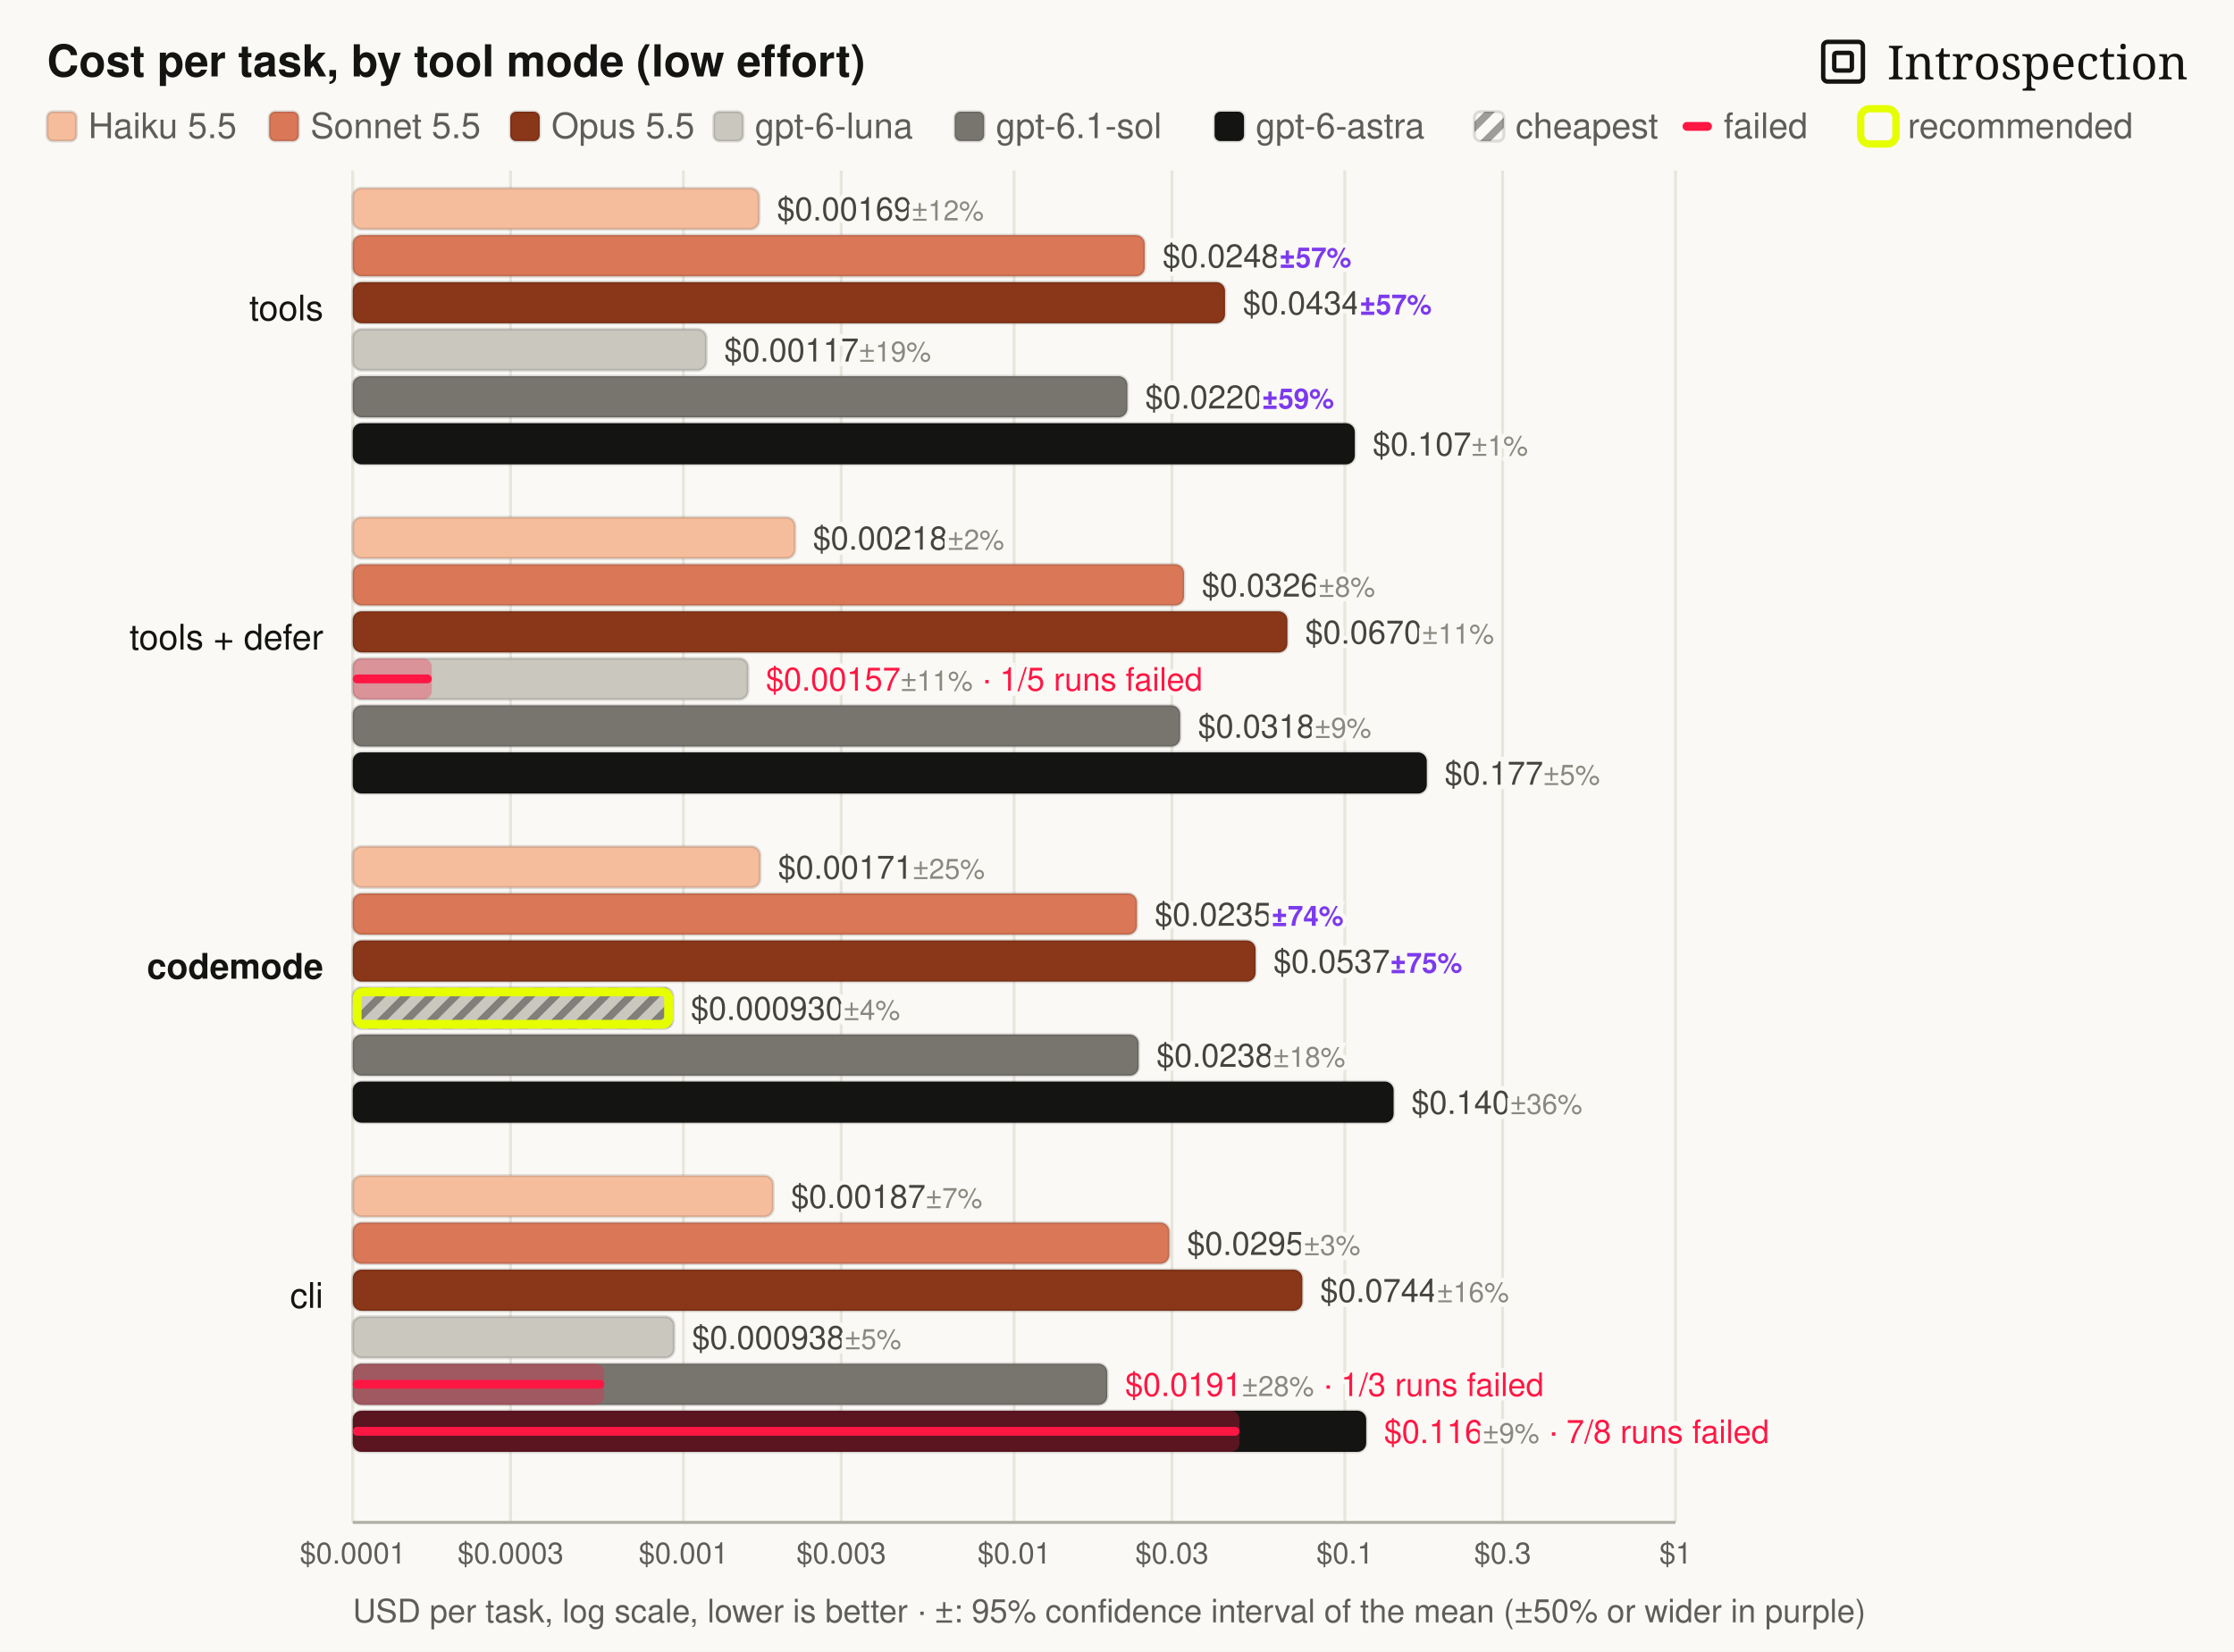
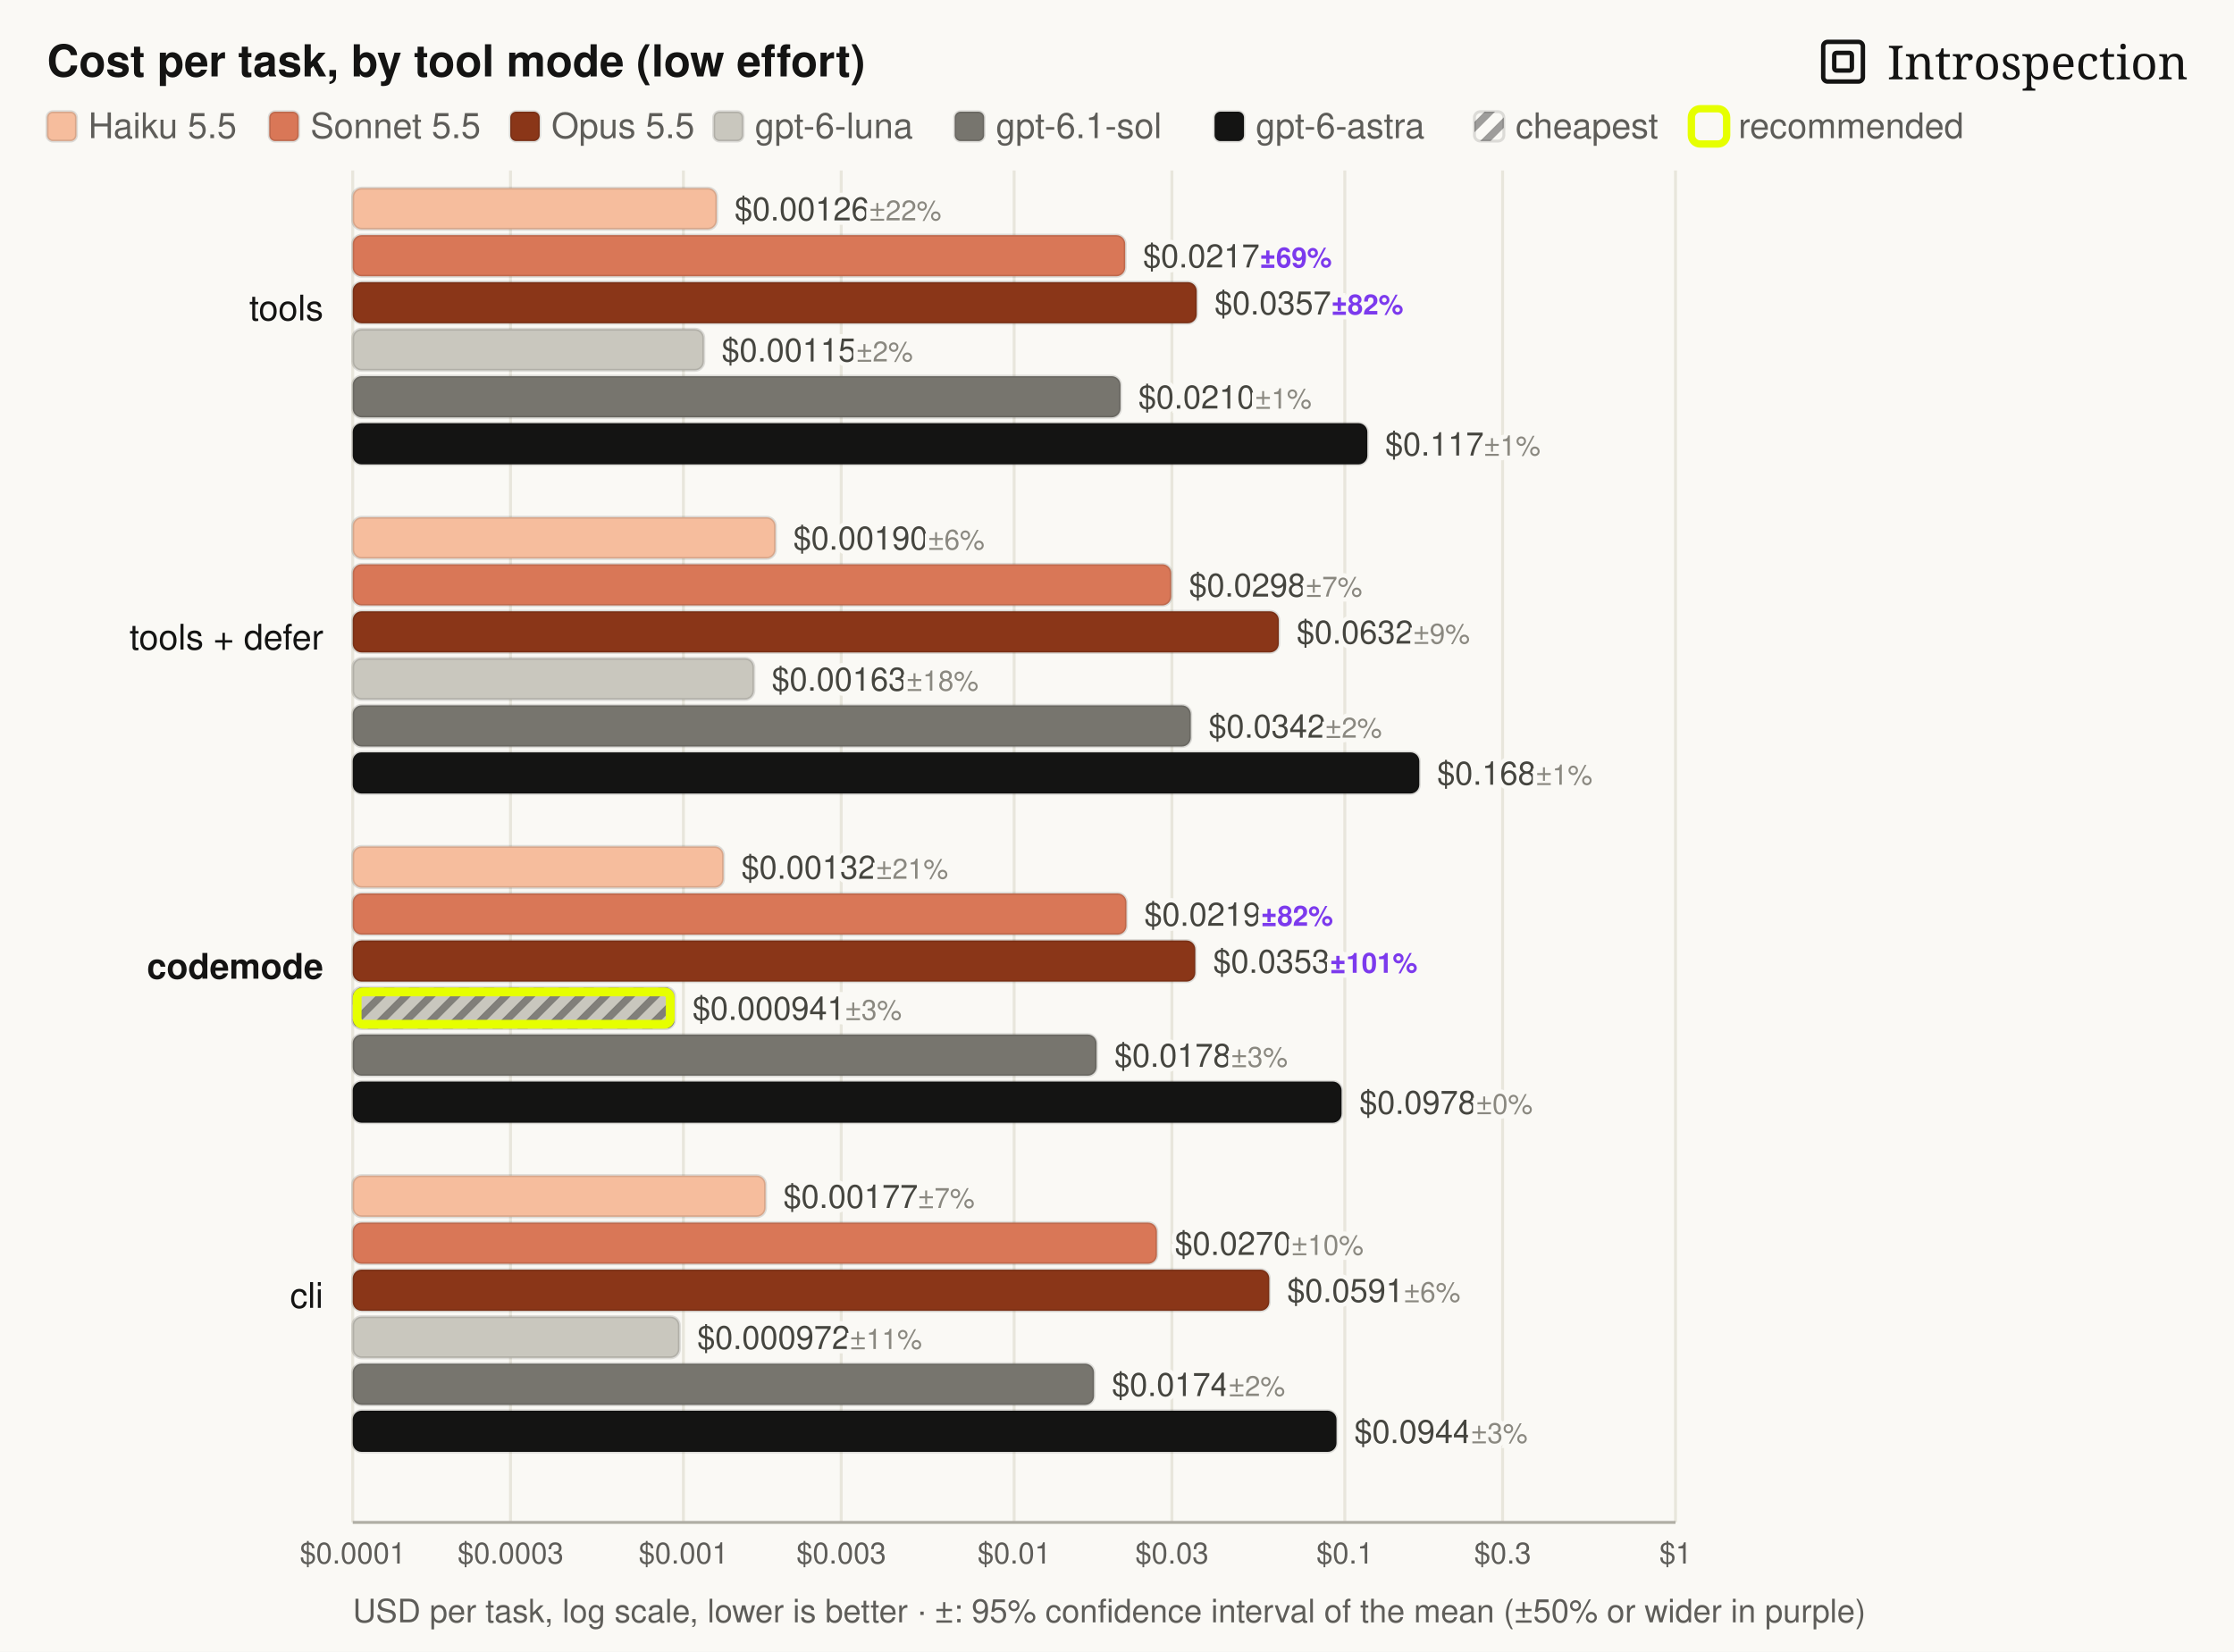
<svg xmlns="http://www.w3.org/2000/svg" width="760" height="562" viewBox="0 0 760 562" font-family="-apple-system, Segoe UI, Helvetica, Arial, sans-serif">
  <defs>
    <pattern id="win-light" patternUnits="userSpaceOnUse" width="6" height="6" patternTransform="rotate(45)">
      <rect width="2.5" height="6" fill="#141413" opacity="0.4" />
    </pattern>
    <pattern id="win-dark" patternUnits="userSpaceOnUse" width="6" height="6" patternTransform="rotate(45)">
      <rect width="2.5" height="6" fill="#ffffff" opacity="0.6" />
    </pattern>
  </defs>
  <rect width="760" height="562" fill="#faf9f5" />
  <text x="16" y="26" font-size="15" font-weight="600" fill="#141413">Cost per task, by tool mode (low effort)</text>
  <g transform="translate(618 12) scale(0.75)" fill="none" stroke="#141413" stroke-width="2" stroke-linecap="round" stroke-linejoin="round">
    <rect x="3" y="3" width="18" height="18" rx="2" />
    <rect x="8" y="8" width="8" height="8" rx="1" />
  </g>
  <text x="642" y="27" font-size="16" font-family="Georgia, serif" fill="#141413">Introspection</text>
  <rect x="16" y="38" width="10" height="10" rx="2" fill="#f6bd9d" stroke="#0000001f" />
  <text x="30" y="47" font-size="12" fill="#5e5d59">Haiku 5.5</text>
  <rect x="91.6" y="38" width="10" height="10" rx="2" fill="#d97757" stroke="#0000001f" />
  <text x="105.6" y="47" font-size="12" fill="#5e5d59">Sonnet 5.5</text>
  <rect x="173.6" y="38" width="10" height="10" rx="2" fill="#8a3618" stroke="#0000001f" />
  <text x="187.6" y="47" font-size="12" fill="#5e5d59">Opus 5.5</text>
  <rect x="242.8" y="38" width="10" height="10" rx="2" fill="#c9c7be" stroke="#0000001f" />
  <text x="256.8" y="47" font-size="12" fill="#5e5d59">gpt-6-luna</text>
  <rect x="324.8" y="38" width="10" height="10" rx="2" fill="#77756e" stroke="#0000001f" />
  <text x="338.8" y="47" font-size="12" fill="#5e5d59">gpt-6.1-sol</text>
  <rect x="413.2" y="38" width="10" height="10" rx="2" fill="#141413" stroke="#0000001f" />
  <text x="427.2" y="47" font-size="12" fill="#5e5d59">gpt-6-astra</text>
  <rect x="501.6" y="38" width="10" height="10" rx="2" fill="url(#win-light)" stroke="#0000001f" />
  <text x="515.6" y="47" font-size="12" fill="#5e5d59">cheapest</text>
-   <rect x="572.4" y="41.5" width="10" height="3" rx="1.5" fill="#ff1744" />
-   <text x="586.4" y="47" font-size="12" fill="#5e5d59">failed</text>
-   <rect x="633" y="37" width="12" height="12" rx="3" fill="none" stroke="#e6ff00" stroke-width="2.5" />
-   <text x="649" y="47" font-size="12" fill="#5e5d59">recommended</text>
+   <rect x="575.4" y="37" width="12" height="12" rx="3" fill="none" stroke="#e6ff00" stroke-width="2.5" />
+   <text x="591.4" y="47" font-size="12" fill="#5e5d59">recommended</text>
  <line x1="120" y1="58" x2="120" y2="518" stroke="#e8e6dc" />
  <text x="120" y="532" font-size="10" text-anchor="middle" fill="#5e5d59">$0.0001</text>
  <line x1="173.676" y1="58" x2="173.676" y2="518" stroke="#e8e6dc" />
  <text x="173.676" y="532" font-size="10" text-anchor="middle" fill="#5e5d59">$0.0003</text>
  <line x1="232.5" y1="58" x2="232.5" y2="518" stroke="#e8e6dc" />
  <text x="232.5" y="532" font-size="10" text-anchor="middle" fill="#5e5d59">$0.001</text>
  <line x1="286.176" y1="58" x2="286.176" y2="518" stroke="#e8e6dc" />
  <text x="286.176" y="532" font-size="10" text-anchor="middle" fill="#5e5d59">$0.003</text>
  <line x1="345" y1="58" x2="345" y2="518" stroke="#e8e6dc" />
  <text x="345" y="532" font-size="10" text-anchor="middle" fill="#5e5d59">$0.01</text>
  <line x1="398.676" y1="58" x2="398.676" y2="518" stroke="#e8e6dc" />
  <text x="398.676" y="532" font-size="10" text-anchor="middle" fill="#5e5d59">$0.03</text>
  <line x1="457.5" y1="58" x2="457.5" y2="518" stroke="#e8e6dc" />
  <text x="457.5" y="532" font-size="10" text-anchor="middle" fill="#5e5d59">$0.1</text>
  <line x1="511.176" y1="58" x2="511.176" y2="518" stroke="#e8e6dc" />
  <text x="511.176" y="532" font-size="10" text-anchor="middle" fill="#5e5d59">$0.3</text>
  <line x1="570" y1="58" x2="570" y2="518" stroke="#e8e6dc" />
  <text x="570" y="532" font-size="10" text-anchor="middle" fill="#5e5d59">$1</text>
  <line x1="120" y1="518" x2="570" y2="518" stroke="#b0aea5" />
  <text x="110" y="109" font-size="12" text-anchor="end" fill="#141413" font-weight="400">tools</text>
-   <rect x="120" y="64" width="138.252" height="14" rx="3" fill="#f6bd9d" stroke="#0000001f" data-href="https://artificialanalysis.ai/models/claude-haiku-5-5" />
-   <text x="264.252" y="75" font-size="11" stroke="#faf9f5" stroke-width="3" paint-order="stroke" fill="#45453f">$0.00169<tspan font-size="9.5" fill="#8a8880"> ±12%</tspan>
+   <rect x="120" y="64" width="123.828" height="14" rx="3" fill="#f6bd9d" stroke="#0000001f" data-href="https://artificialanalysis.ai/models/claude-haiku-5-5" />
+   <text x="249.828" y="75" font-size="11" stroke="#faf9f5" stroke-width="3" paint-order="stroke" fill="#45453f">$0.00126<tspan font-size="9.5" fill="#8a8880"> ±22%</tspan>
  </text>
-   <rect x="120" y="80" width="269.433" height="14" rx="3" fill="#d97757" stroke="#0000001f" data-href="https://artificialanalysis.ai/models/claude-sonnet-5-5" />
-   <text x="395.433" y="91" font-size="11" stroke="#faf9f5" stroke-width="3" paint-order="stroke" fill="#45453f">$0.0248<tspan font-size="9.5" fill="#7c3aed" font-weight="600"> ±57%</tspan>
+   <rect x="120" y="80" width="262.789" height="14" rx="3" fill="#d97757" stroke="#0000001f" data-href="https://artificialanalysis.ai/models/claude-sonnet-5-5" />
+   <text x="388.789" y="91" font-size="11" stroke="#faf9f5" stroke-width="3" paint-order="stroke" fill="#45453f">$0.0217<tspan font-size="9.5" fill="#7c3aed" font-weight="600"> ±69%</tspan>
  </text>
-   <rect x="120" y="96" width="296.756" height="14" rx="3" fill="#8a3618" stroke="#0000001f" data-href="https://artificialanalysis.ai/models/claude-opus-5-5" />
-   <text x="422.756" y="107" font-size="11" stroke="#faf9f5" stroke-width="3" paint-order="stroke" fill="#45453f">$0.0434<tspan font-size="9.5" fill="#7c3aed" font-weight="600"> ±57%</tspan>
+   <rect x="120" y="96" width="287.117" height="14" rx="3" fill="#8a3618" stroke="#0000001f" data-href="https://artificialanalysis.ai/models/claude-opus-5-5" />
+   <text x="413.117" y="107" font-size="11" stroke="#faf9f5" stroke-width="3" paint-order="stroke" fill="#45453f">$0.0357<tspan font-size="9.5" fill="#7c3aed" font-weight="600"> ±82%</tspan>
  </text>
-   <rect x="120" y="112" width="120.311" height="14" rx="3" fill="#c9c7be" stroke="#0000001f" data-href="https://artificialanalysis.ai/models/gpt-6-luna" />
-   <text x="246.311" y="123" font-size="11" stroke="#faf9f5" stroke-width="3" paint-order="stroke" fill="#45453f">$0.00117<tspan font-size="9.5" fill="#8a8880"> ±19%</tspan>
+   <rect x="120" y="112" width="119.434" height="14" rx="3" fill="#c9c7be" stroke="#0000001f" data-href="https://artificialanalysis.ai/models/gpt-6-luna" />
+   <text x="245.434" y="123" font-size="11" stroke="#faf9f5" stroke-width="3" paint-order="stroke" fill="#45453f">$0.00115<tspan font-size="9.5" fill="#8a8880"> ±2%</tspan>
  </text>
-   <rect x="120" y="128" width="263.531" height="14" rx="3" fill="#77756e" stroke="#0000001f" data-href="https://artificialanalysis.ai/models/gpt-6-1-sol" />
-   <text x="389.531" y="139" font-size="11" stroke="#faf9f5" stroke-width="3" paint-order="stroke" fill="#45453f">$0.0220<tspan font-size="9.5" fill="#7c3aed" font-weight="600"> ±59%</tspan>
+   <rect x="120" y="128" width="261.187" height="14" rx="3" fill="#77756e" stroke="#0000001f" data-href="https://artificialanalysis.ai/models/gpt-6-1-sol" />
+   <text x="387.187" y="139" font-size="11" stroke="#faf9f5" stroke-width="3" paint-order="stroke" fill="#45453f">$0.0210<tspan font-size="9.5" fill="#8a8880"> ±1%</tspan>
  </text>
-   <rect x="120" y="144" width="340.901" height="14" rx="3" fill="#141413" stroke="#0000001f" data-href="https://artificialanalysis.ai/models/gpt-6-astra" />
-   <text x="466.901" y="155" font-size="11" stroke="#faf9f5" stroke-width="3" paint-order="stroke" fill="#45453f">$0.107<tspan font-size="9.5" fill="#8a8880"> ±1%</tspan>
+   <rect x="120" y="144" width="345.162" height="14" rx="3" fill="#141413" stroke="#0000001f" data-href="https://artificialanalysis.ai/models/gpt-6-astra" />
+   <text x="471.162" y="155" font-size="11" stroke="#faf9f5" stroke-width="3" paint-order="stroke" fill="#45453f">$0.117<tspan font-size="9.5" fill="#8a8880"> ±1%</tspan>
  </text>
  <text x="110" y="221" font-size="12" text-anchor="end" fill="#141413" font-weight="400">tools + defer</text>
-   <rect x="120" y="176" width="150.479" height="14" rx="3" fill="#f6bd9d" stroke="#0000001f" data-href="https://artificialanalysis.ai/models/claude-haiku-5-5" />
-   <text x="276.479" y="187" font-size="11" stroke="#faf9f5" stroke-width="3" paint-order="stroke" fill="#45453f">$0.00218<tspan font-size="9.5" fill="#8a8880"> ±2%</tspan>
+   <rect x="120" y="176" width="143.808" height="14" rx="3" fill="#f6bd9d" stroke="#0000001f" data-href="https://artificialanalysis.ai/models/claude-haiku-5-5" />
+   <text x="269.808" y="187" font-size="11" stroke="#faf9f5" stroke-width="3" paint-order="stroke" fill="#45453f">$0.00190<tspan font-size="9.5" fill="#8a8880"> ±6%</tspan>
  </text>
-   <rect x="120" y="192" width="282.791" height="14" rx="3" fill="#d97757" stroke="#0000001f" data-href="https://artificialanalysis.ai/models/claude-sonnet-5-5" />
-   <text x="408.791" y="203" font-size="11" stroke="#faf9f5" stroke-width="3" paint-order="stroke" fill="#45453f">$0.0326<tspan font-size="9.5" fill="#8a8880"> ±8%</tspan>
+   <rect x="120" y="192" width="278.424" height="14" rx="3" fill="#d97757" stroke="#0000001f" data-href="https://artificialanalysis.ai/models/claude-sonnet-5-5" />
+   <text x="404.424" y="203" font-size="11" stroke="#faf9f5" stroke-width="3" paint-order="stroke" fill="#45453f">$0.0298<tspan font-size="9.5" fill="#8a8880"> ±7%</tspan>
  </text>
-   <rect x="120" y="208" width="317.96" height="14" rx="3" fill="#8a3618" stroke="#0000001f" data-href="https://artificialanalysis.ai/models/claude-opus-5-5" />
-   <text x="443.96" y="219" font-size="11" stroke="#faf9f5" stroke-width="3" paint-order="stroke" fill="#45453f">$0.0670<tspan font-size="9.5" fill="#8a8880"> ±11%</tspan>
+   <rect x="120" y="208" width="315.042" height="14" rx="3" fill="#8a3618" stroke="#0000001f" data-href="https://artificialanalysis.ai/models/claude-opus-5-5" />
+   <text x="441.042" y="219" font-size="11" stroke="#faf9f5" stroke-width="3" paint-order="stroke" fill="#45453f">$0.0632<tspan font-size="9.5" fill="#8a8880"> ±9%</tspan>
  </text>
-   <rect x="120" y="224" width="134.497" height="14" rx="3" fill="#c9c7be" stroke="#0000001f" data-href="https://artificialanalysis.ai/models/gpt-6-luna" />
-   <rect x="120" y="224" width="26.899" height="14" rx="3" fill="#ff1744" opacity="0.3" pointer-events="none" />
-   <rect x="120" y="229.5" width="26.899" height="3" rx="1.5" fill="#ff1744" pointer-events="none" />
-   <text x="260.497" y="235" font-size="11" stroke="#faf9f5" stroke-width="3" paint-order="stroke" fill="#ff1744">$0.00157<tspan font-size="9.5" fill="#8a8880"> ±11%</tspan> · 1/5 runs failed</text>
-   <rect x="120" y="240" width="281.476" height="14" rx="3" fill="#77756e" stroke="#0000001f" data-href="https://artificialanalysis.ai/models/gpt-6-1-sol" />
-   <text x="407.476" y="251" font-size="11" stroke="#faf9f5" stroke-width="3" paint-order="stroke" fill="#45453f">$0.0318<tspan font-size="9.5" fill="#8a8880"> ±9%</tspan>
+   <rect x="120" y="224" width="136.463" height="14" rx="3" fill="#c9c7be" stroke="#0000001f" data-href="https://artificialanalysis.ai/models/gpt-6-luna" />
+   <text x="262.463" y="235" font-size="11" stroke="#faf9f5" stroke-width="3" paint-order="stroke" fill="#45453f">$0.00163<tspan font-size="9.5" fill="#8a8880"> ±18%</tspan>
  </text>
-   <rect x="120" y="256" width="365.383" height="14" rx="3" fill="#141413" stroke="#0000001f" data-href="https://artificialanalysis.ai/models/gpt-6-astra" />
-   <text x="491.383" y="267" font-size="11" stroke="#faf9f5" stroke-width="3" paint-order="stroke" fill="#45453f">$0.177<tspan font-size="9.5" fill="#8a8880"> ±5%</tspan>
+   <rect x="120" y="240" width="285.099" height="14" rx="3" fill="#77756e" stroke="#0000001f" data-href="https://artificialanalysis.ai/models/gpt-6-1-sol" />
+   <text x="411.099" y="251" font-size="11" stroke="#faf9f5" stroke-width="3" paint-order="stroke" fill="#45453f">$0.0342<tspan font-size="9.5" fill="#8a8880"> ±2%</tspan>
+   </text>
+   <rect x="120" y="256" width="362.84" height="14" rx="3" fill="#141413" stroke="#0000001f" data-href="https://artificialanalysis.ai/models/gpt-6-astra" />
+   <text x="488.84" y="267" font-size="11" stroke="#faf9f5" stroke-width="3" paint-order="stroke" fill="#45453f">$0.168<tspan font-size="9.5" fill="#8a8880"> ±1%</tspan>
  </text>
  <text x="110" y="333" font-size="12" text-anchor="end" fill="#141413" font-weight="600">codemode</text>
-   <rect x="120" y="288" width="138.607" height="14" rx="3" fill="#f6bd9d" stroke="#0000001f" data-href="https://artificialanalysis.ai/models/claude-haiku-5-5" />
-   <text x="264.607" y="299" font-size="11" stroke="#faf9f5" stroke-width="3" paint-order="stroke" fill="#45453f">$0.00171<tspan font-size="9.5" fill="#8a8880"> ±25%</tspan>
+   <rect x="120" y="288" width="126.145" height="14" rx="3" fill="#f6bd9d" stroke="#0000001f" data-href="https://artificialanalysis.ai/models/claude-haiku-5-5" />
+   <text x="252.145" y="299" font-size="11" stroke="#faf9f5" stroke-width="3" paint-order="stroke" fill="#45453f">$0.00132<tspan font-size="9.5" fill="#8a8880"> ±21%</tspan>
  </text>
-   <rect x="120" y="304" width="266.763" height="14" rx="3" fill="#d97757" stroke="#0000001f" data-href="https://artificialanalysis.ai/models/claude-sonnet-5-5" />
-   <text x="392.763" y="315" font-size="11" stroke="#faf9f5" stroke-width="3" paint-order="stroke" fill="#45453f">$0.0235<tspan font-size="9.5" fill="#7c3aed" font-weight="600"> ±74%</tspan>
+   <rect x="120" y="304" width="263.211" height="14" rx="3" fill="#d97757" stroke="#0000001f" data-href="https://artificialanalysis.ai/models/claude-sonnet-5-5" />
+   <text x="389.211" y="315" font-size="11" stroke="#faf9f5" stroke-width="3" paint-order="stroke" fill="#45453f">$0.0219<tspan font-size="9.5" fill="#7c3aed" font-weight="600"> ±82%</tspan>
  </text>
-   <rect x="120" y="320" width="307.144" height="14" rx="3" fill="#8a3618" stroke="#0000001f" data-href="https://artificialanalysis.ai/models/claude-opus-5-5" />
-   <text x="433.144" y="331" font-size="11" stroke="#faf9f5" stroke-width="3" paint-order="stroke" fill="#45453f">$0.0537<tspan font-size="9.5" fill="#7c3aed" font-weight="600"> ±75%</tspan>
+   <rect x="120" y="320" width="286.636" height="14" rx="3" fill="#8a3618" stroke="#0000001f" data-href="https://artificialanalysis.ai/models/claude-opus-5-5" />
+   <text x="412.636" y="331" font-size="11" stroke="#faf9f5" stroke-width="3" paint-order="stroke" fill="#45453f">$0.0353<tspan font-size="9.5" fill="#7c3aed" font-weight="600"> ±101%</tspan>
  </text>
-   <rect x="120" y="336" width="108.942" height="14" rx="3" fill="#c9c7be" stroke="#0000001f" data-href="https://artificialanalysis.ai/models/gpt-6-luna" />
-   <rect x="120" y="336" width="108.942" height="14" rx="3" fill="url(#win-light)" pointer-events="none" />
-   <rect x="121.5" y="337.5" width="105.942" height="11" rx="2" fill="none" stroke="#e6ff00" stroke-width="3" pointer-events="none" />
-   <text x="234.942" y="347" font-size="11" stroke="#faf9f5" stroke-width="3" paint-order="stroke" fill="#45453f">$0.000930<tspan font-size="9.5" fill="#8a8880"> ±4%</tspan>
+   <rect x="120" y="336" width="109.51" height="14" rx="3" fill="#c9c7be" stroke="#0000001f" data-href="https://artificialanalysis.ai/models/gpt-6-luna" />
+   <rect x="120" y="336" width="109.51" height="14" rx="3" fill="url(#win-light)" pointer-events="none" />
+   <rect x="121.5" y="337.5" width="106.51" height="11" rx="2" fill="none" stroke="#e6ff00" stroke-width="3" pointer-events="none" />
+   <text x="235.51" y="347" font-size="11" stroke="#faf9f5" stroke-width="3" paint-order="stroke" fill="#45453f">$0.000941<tspan font-size="9.5" fill="#8a8880"> ±3%</tspan>
  </text>
-   <rect x="120" y="352" width="267.355" height="14" rx="3" fill="#77756e" stroke="#0000001f" data-href="https://artificialanalysis.ai/models/gpt-6-1-sol" />
-   <text x="393.355" y="363" font-size="11" stroke="#faf9f5" stroke-width="3" paint-order="stroke" fill="#45453f">$0.0238<tspan font-size="9.5" fill="#8a8880"> ±18%</tspan>
+   <rect x="120" y="352" width="253.047" height="14" rx="3" fill="#77756e" stroke="#0000001f" data-href="https://artificialanalysis.ai/models/gpt-6-1-sol" />
+   <text x="379.047" y="363" font-size="11" stroke="#faf9f5" stroke-width="3" paint-order="stroke" fill="#45453f">$0.0178<tspan font-size="9.5" fill="#8a8880"> ±3%</tspan>
  </text>
-   <rect x="120" y="368" width="354.099" height="14" rx="3" fill="#141413" stroke="#0000001f" data-href="https://artificialanalysis.ai/models/gpt-6-astra" />
-   <text x="480.099" y="379" font-size="11" stroke="#faf9f5" stroke-width="3" paint-order="stroke" fill="#45453f">$0.140<tspan font-size="9.5" fill="#8a8880"> ±36%</tspan>
+   <rect x="120" y="368" width="336.393" height="14" rx="3" fill="#141413" stroke="#0000001f" data-href="https://artificialanalysis.ai/models/gpt-6-astra" />
+   <text x="462.393" y="379" font-size="11" stroke="#faf9f5" stroke-width="3" paint-order="stroke" fill="#45453f">$0.0978<tspan font-size="9.5" fill="#8a8880"> ±0%</tspan>
  </text>
  <text x="110" y="445" font-size="12" text-anchor="end" fill="#141413" font-weight="400">cli</text>
-   <rect x="120" y="400" width="143.048" height="14" rx="3" fill="#f6bd9d" stroke="#0000001f" data-href="https://artificialanalysis.ai/models/claude-haiku-5-5" />
-   <text x="269.048" y="411" font-size="11" stroke="#faf9f5" stroke-width="3" paint-order="stroke" fill="#45453f">$0.00187<tspan font-size="9.5" fill="#8a8880"> ±7%</tspan>
+   <rect x="120" y="400" width="140.429" height="14" rx="3" fill="#f6bd9d" stroke="#0000001f" data-href="https://artificialanalysis.ai/models/claude-haiku-5-5" />
+   <text x="266.429" y="411" font-size="11" stroke="#faf9f5" stroke-width="3" paint-order="stroke" fill="#45453f">$0.00177<tspan font-size="9.5" fill="#8a8880"> ±7%</tspan>
  </text>
-   <rect x="120" y="416" width="277.78" height="14" rx="3" fill="#d97757" stroke="#0000001f" data-href="https://artificialanalysis.ai/models/claude-sonnet-5-5" />
-   <text x="403.78" y="427" font-size="11" stroke="#faf9f5" stroke-width="3" paint-order="stroke" fill="#45453f">$0.0295<tspan font-size="9.5" fill="#8a8880"> ±3%</tspan>
+   <rect x="120" y="416" width="273.577" height="14" rx="3" fill="#d97757" stroke="#0000001f" data-href="https://artificialanalysis.ai/models/claude-sonnet-5-5" />
+   <text x="399.577" y="427" font-size="11" stroke="#faf9f5" stroke-width="3" paint-order="stroke" fill="#45453f">$0.0270<tspan font-size="9.5" fill="#8a8880"> ±10%</tspan>
  </text>
-   <rect x="120" y="432" width="323.051" height="14" rx="3" fill="#8a3618" stroke="#0000001f" data-href="https://artificialanalysis.ai/models/claude-opus-5-5" />
-   <text x="449.051" y="443" font-size="11" stroke="#faf9f5" stroke-width="3" paint-order="stroke" fill="#45453f">$0.0744<tspan font-size="9.5" fill="#8a8880"> ±16%</tspan>
+   <rect x="120" y="432" width="311.812" height="14" rx="3" fill="#8a3618" stroke="#0000001f" data-href="https://artificialanalysis.ai/models/claude-opus-5-5" />
+   <text x="437.812" y="443" font-size="11" stroke="#faf9f5" stroke-width="3" paint-order="stroke" fill="#45453f">$0.0591<tspan font-size="9.5" fill="#8a8880"> ±6%</tspan>
  </text>
-   <rect x="120" y="448" width="109.354" height="14" rx="3" fill="#c9c7be" stroke="#0000001f" data-href="https://artificialanalysis.ai/models/gpt-6-luna" />
-   <text x="235.354" y="459" font-size="11" stroke="#faf9f5" stroke-width="3" paint-order="stroke" fill="#45453f">$0.000938<tspan font-size="9.5" fill="#8a8880"> ±5%</tspan>
+   <rect x="120" y="448" width="111.128" height="14" rx="3" fill="#c9c7be" stroke="#0000001f" data-href="https://artificialanalysis.ai/models/gpt-6-luna" />
+   <text x="237.128" y="459" font-size="11" stroke="#faf9f5" stroke-width="3" paint-order="stroke" fill="#45453f">$0.000972<tspan font-size="9.5" fill="#8a8880"> ±11%</tspan>
  </text>
-   <rect x="120" y="464" width="256.701" height="14" rx="3" fill="#77756e" stroke="#0000001f" data-href="https://artificialanalysis.ai/models/gpt-6-1-sol" />
-   <rect x="120" y="464" width="85.567" height="14" rx="3" fill="#ff1744" opacity="0.3" pointer-events="none" />
-   <rect x="120" y="469.5" width="85.567" height="3" rx="1.5" fill="#ff1744" pointer-events="none" />
-   <text x="382.701" y="475" font-size="11" stroke="#faf9f5" stroke-width="3" paint-order="stroke" fill="#ff1744">$0.0191<tspan font-size="9.5" fill="#8a8880"> ±28%</tspan> · 1/3 runs failed</text>
-   <rect x="120" y="480" width="344.773" height="14" rx="3" fill="#141413" stroke="#0000001f" data-href="https://artificialanalysis.ai/models/gpt-6-astra" />
-   <rect x="120" y="480" width="301.676" height="14" rx="3" fill="#ff1744" opacity="0.3" pointer-events="none" />
-   <rect x="120" y="485.5" width="301.676" height="3" rx="1.5" fill="#ff1744" pointer-events="none" />
-   <text x="470.773" y="491" font-size="11" stroke="#faf9f5" stroke-width="3" paint-order="stroke" fill="#ff1744">$0.116<tspan font-size="9.5" fill="#8a8880"> ±9%</tspan> · 7/8 runs failed</text>
+   <rect x="120" y="464" width="252.176" height="14" rx="3" fill="#77756e" stroke="#0000001f" data-href="https://artificialanalysis.ai/models/gpt-6-1-sol" />
+   <text x="378.176" y="475" font-size="11" stroke="#faf9f5" stroke-width="3" paint-order="stroke" fill="#45453f">$0.0174<tspan font-size="9.5" fill="#8a8880"> ±2%</tspan>
+   </text>
+   <rect x="120" y="480" width="334.668" height="14" rx="3" fill="#141413" stroke="#0000001f" data-href="https://artificialanalysis.ai/models/gpt-6-astra" />
+   <text x="460.668" y="491" font-size="11" stroke="#faf9f5" stroke-width="3" paint-order="stroke" fill="#45453f">$0.0944<tspan font-size="9.5" fill="#8a8880"> ±3%</tspan>
+   </text>
  <text x="120" y="552" font-size="11" fill="#5e5d59">USD per task, log scale, lower is better · ±: 95% confidence interval of the mean (±50% or wider in purple)</text>
</svg>
